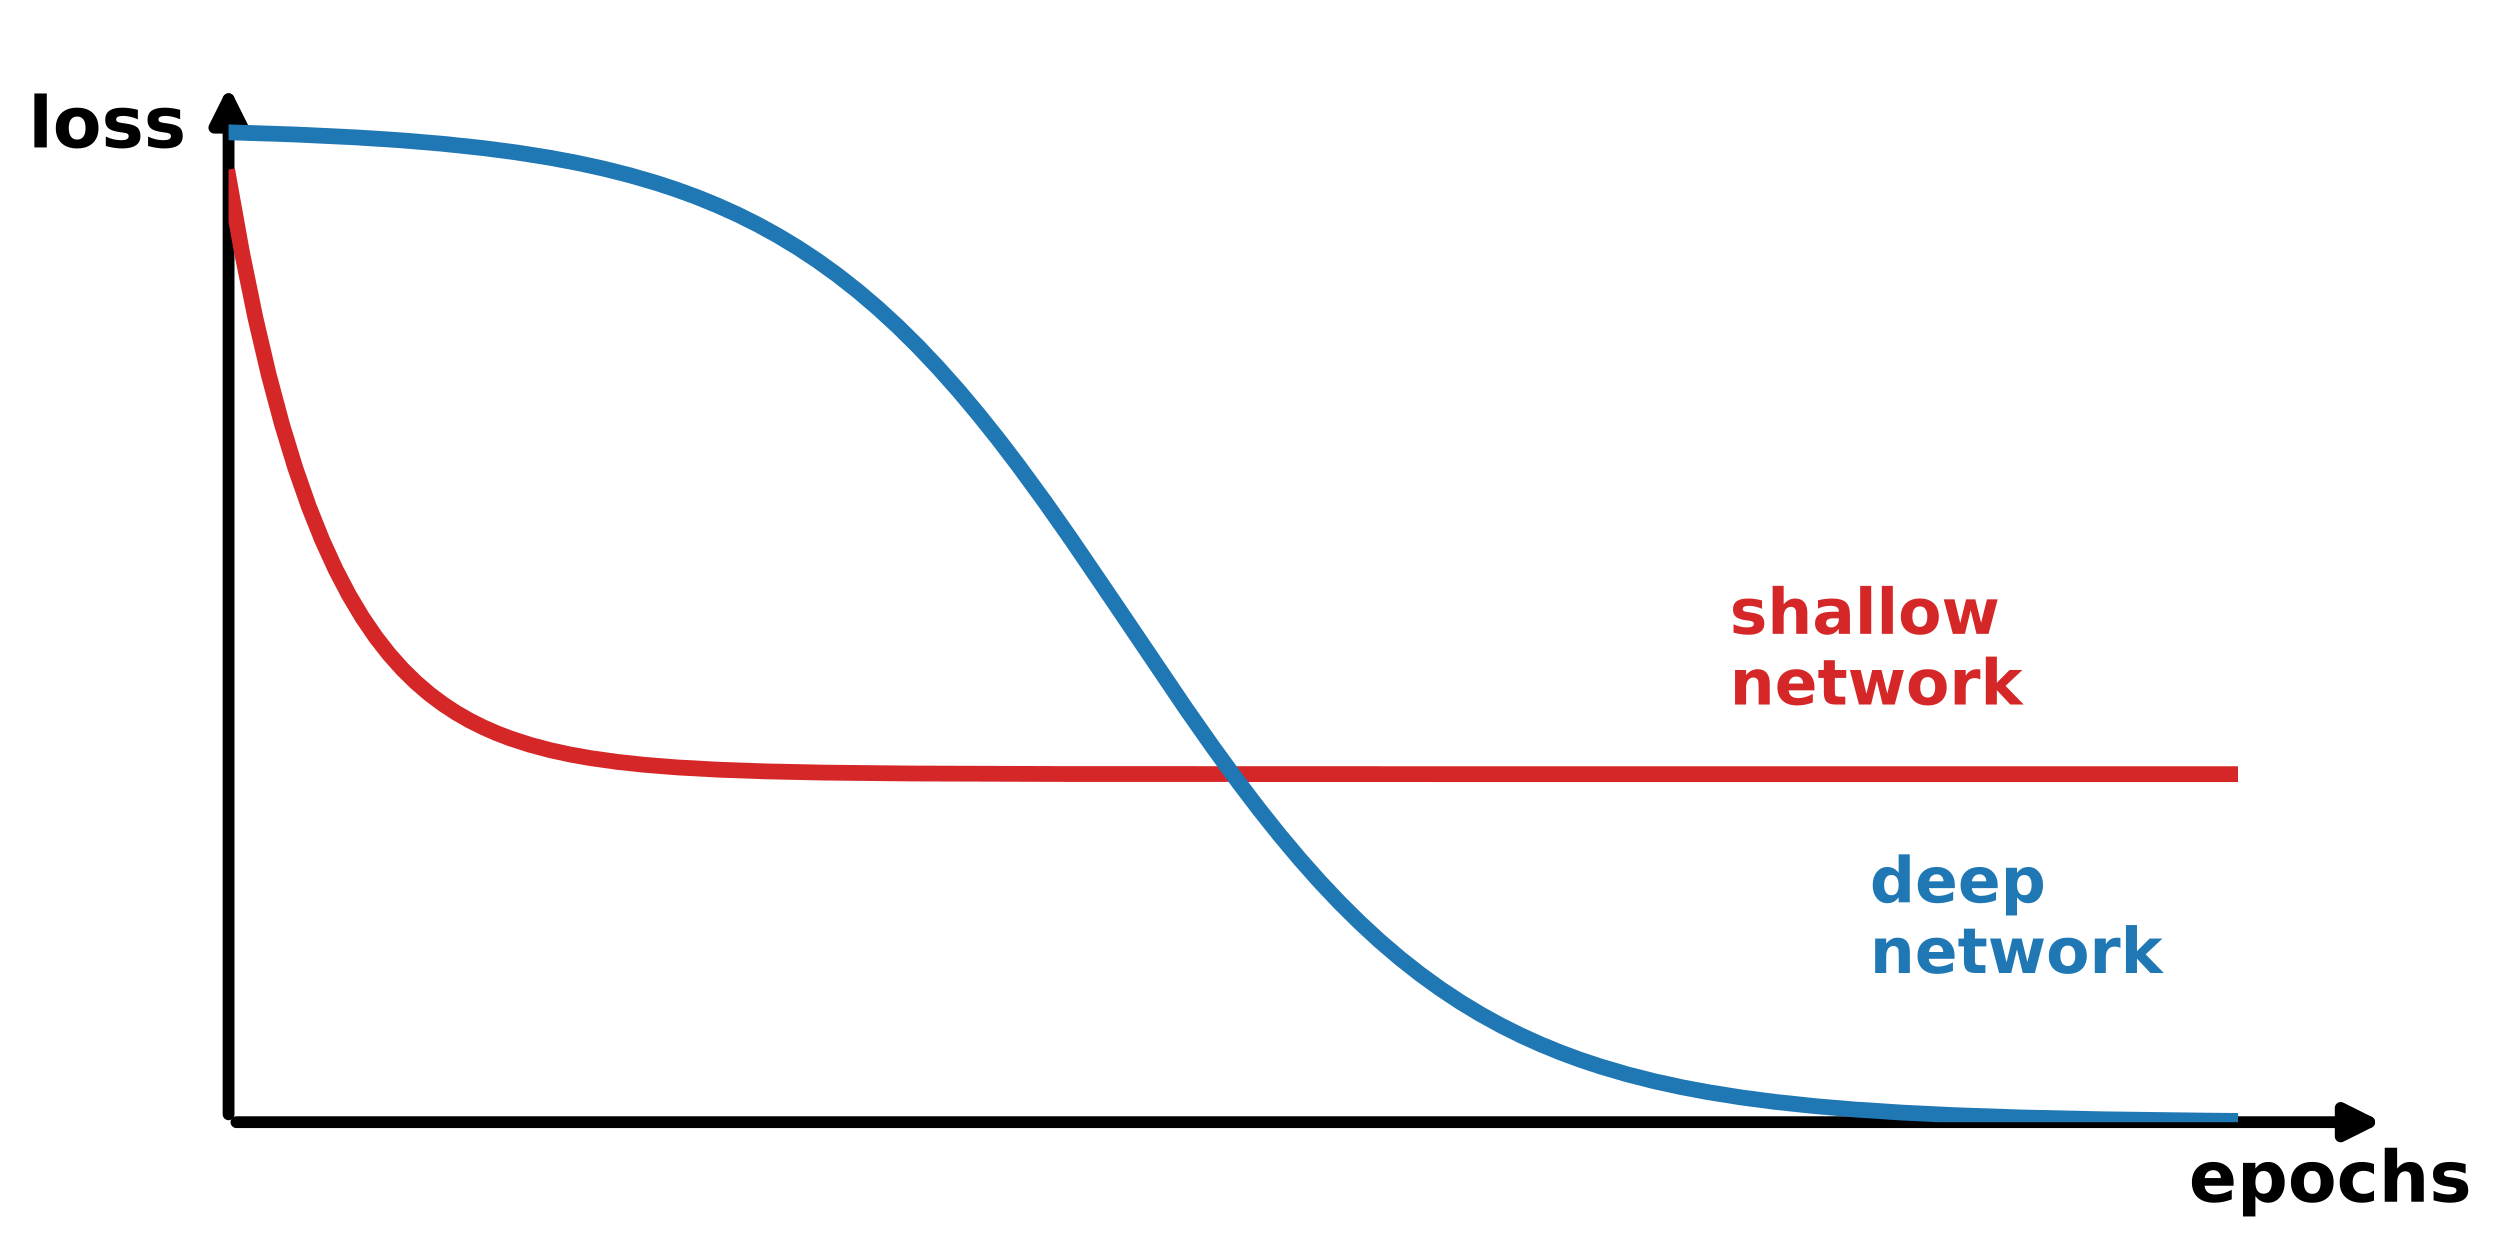
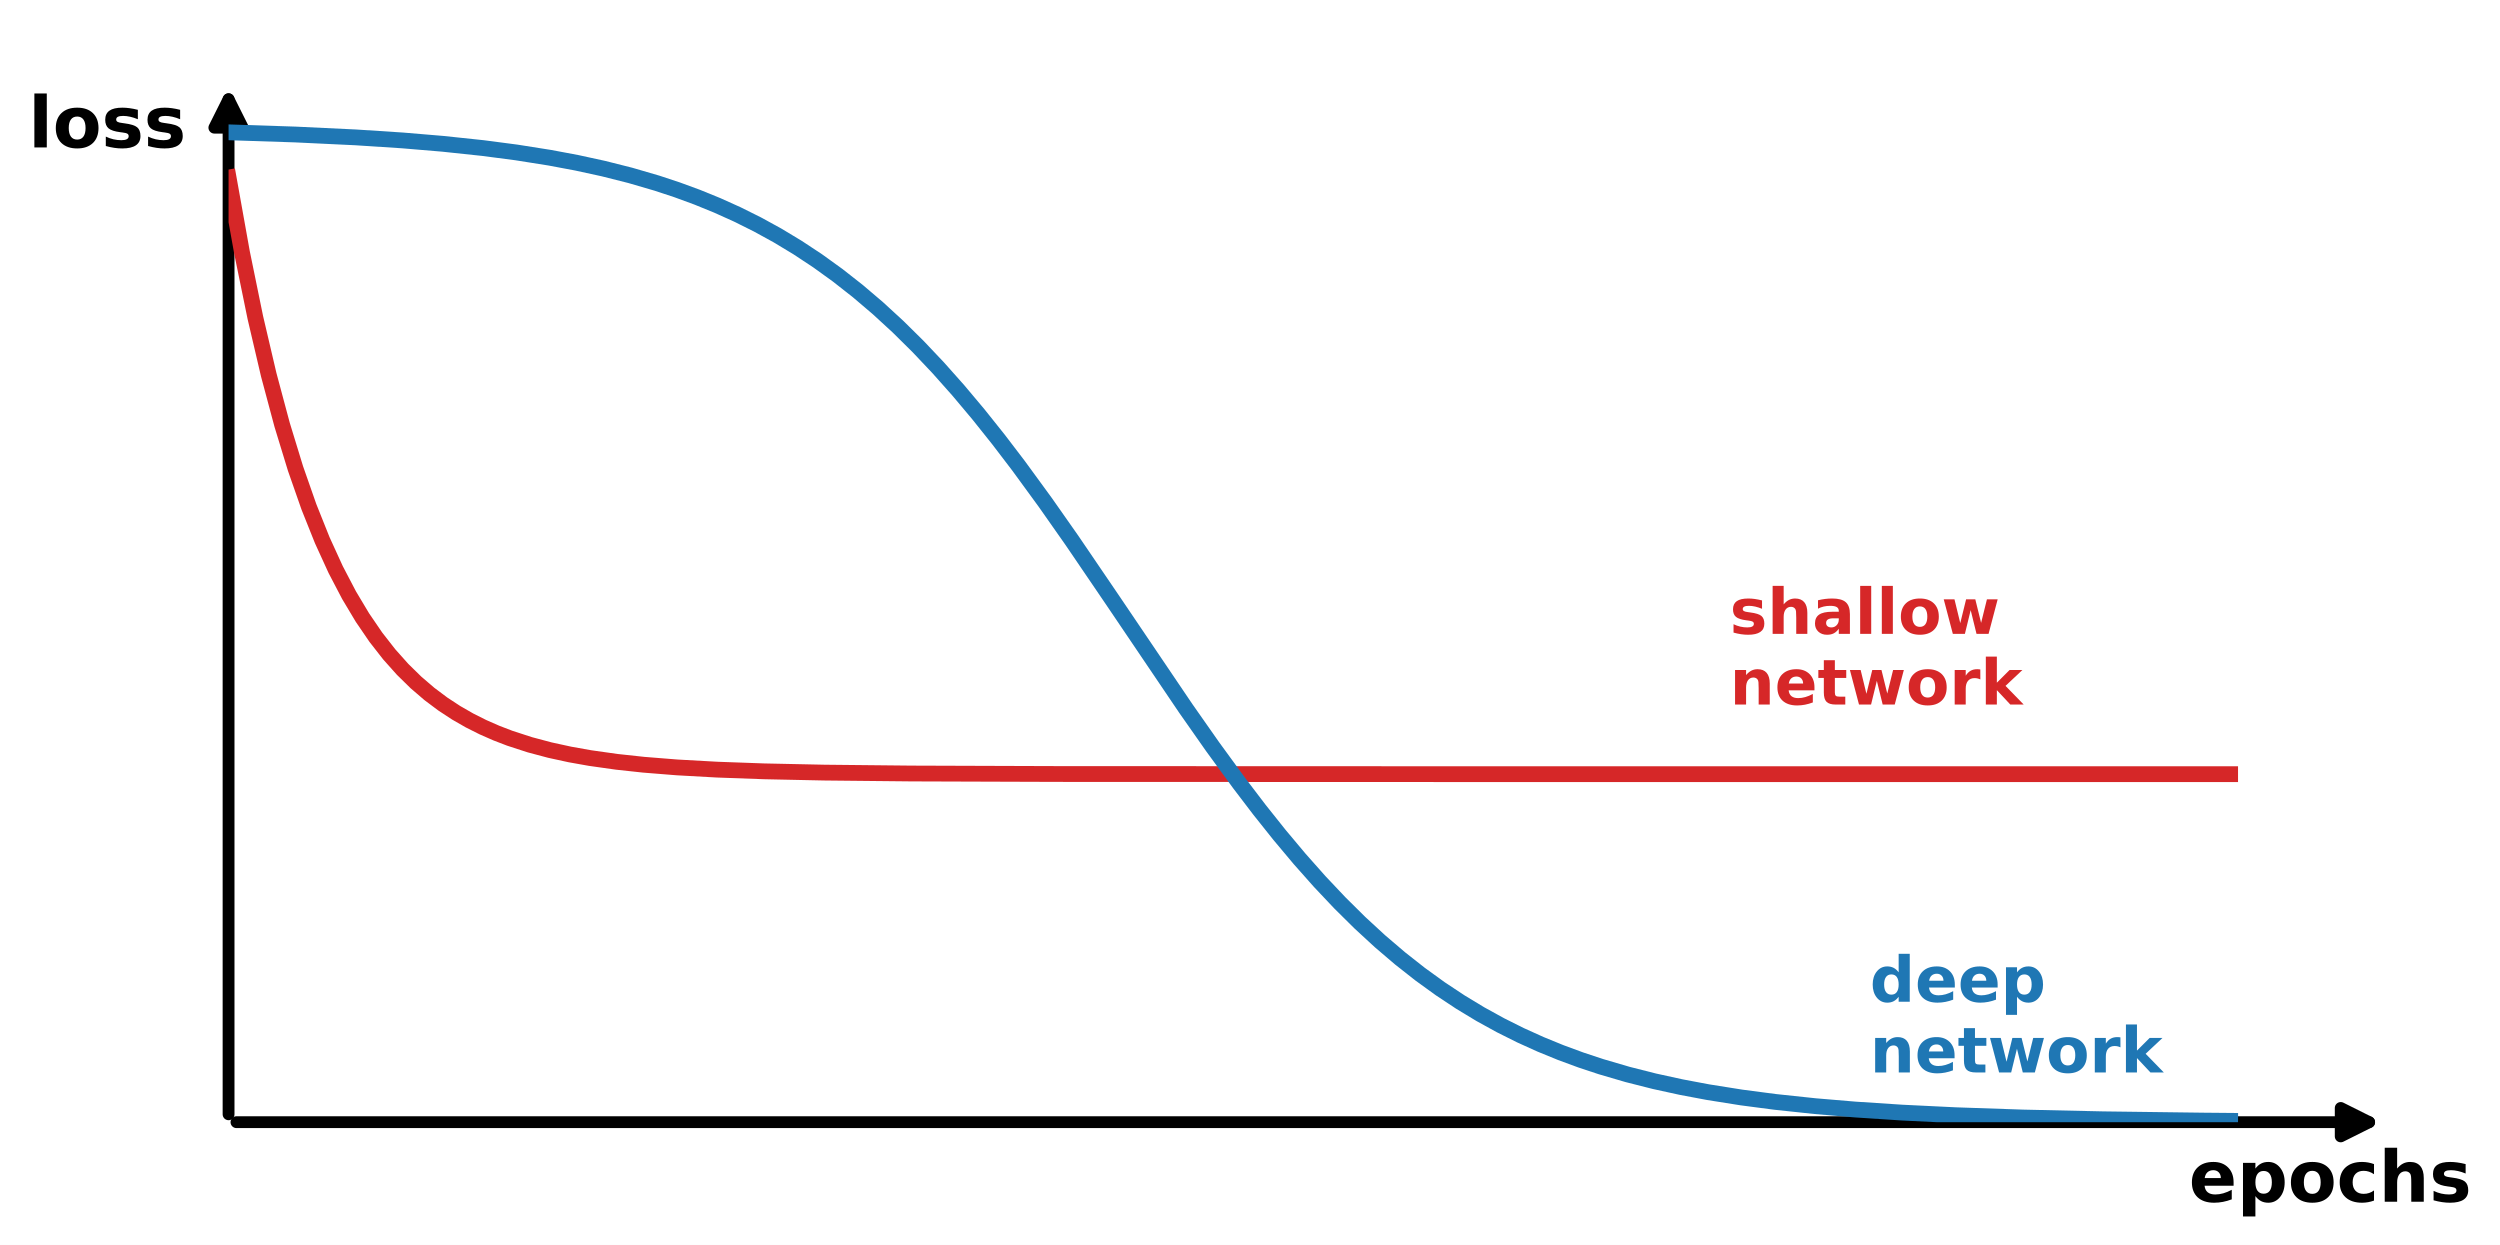
<svg xmlns="http://www.w3.org/2000/svg" xmlns:xlink="http://www.w3.org/1999/xlink" width="633.592pt" height="315.503pt" viewBox="0 0 633.592 315.503" version="1.1">
  <defs>
    <style type="text/css">*{stroke-linejoin: round; stroke-linecap: butt}</style>
  </defs>
  <g id="figure_1">
    <g id="patch_1">
      <path d="M 0 315.503  L 633.592 315.503  L 633.592 0  L 0 0  z " style="fill: #ffffff" />
    </g>
    <g id="axes_1">
      <g id="patch_2">
        <path d="M 57.927 284.4  L 615.927 284.4  L 615.927 7.2  L 57.927 7.2  z " style="fill: #ffffff" />
      </g>
      <g id="patch_3">
        <path d="M 59.929 284.4  Q 331.854 284.4 600.425 284.4  " style="fill: none; stroke: #000000; stroke-width: 3; stroke-linecap: round" />
        <path d="M 593.225 280.8  L 600.425 284.4  L 593.225 288  z " style="stroke: #000000; stroke-width: 3; stroke-linecap: round" />
      </g>
      <g id="patch_4">
        <path d="M 57.927 282.401  Q 57.927 152.1 57.927 25.154  " style="fill: none; stroke: #000000; stroke-width: 3; stroke-linecap: round" />
        <path d="M 54.327 32.354  L 57.927 25.154  L 61.527 32.354  z " style="stroke: #000000; stroke-width: 3; stroke-linecap: round" />
      </g>
      <g id="matplotlib.axis_1" />
      <g id="matplotlib.axis_2" />
      <g id="line2d_1">
-         <path d="M 57.927 45  L 61.32 63.933  L 64.714 80.495  L 68.107 94.983  L 71.5 107.657  L 74.893 118.744  L 78.286 128.443  L 81.679 136.927  L 85.072 144.349  L 88.465 150.842  L 91.859 156.521  L 95.252 161.49  L 98.645 165.836  L 102.038 169.638  L 105.431 172.964  L 108.824 175.874  L 112.217 178.419  L 115.61 180.645  L 119.004 182.593  L 122.397 184.297  L 125.79 185.787  L 129.183 187.091  L 134.273 188.747  L 139.362 190.102  L 144.452 191.211  L 149.542 192.118  L 156.328 193.076  L 163.114 193.81  L 171.597 194.489  L 181.776 195.055  L 193.652 195.483  L 208.921 195.807  L 230.977 196.035  L 268.301 196.162  L 370.095 196.199  L 565.2 196.2  L 565.2 196.2  " clip-path="url(#p813f6c6715)" style="fill: none; stroke: #d62728; stroke-width: 4; stroke-linecap: square" />
+         <path d="M 57.927 45  L 61.32 63.933  L 64.714 80.495  L 68.107 94.983  L 71.5 107.657  L 74.893 118.744  L 78.286 128.443  L 81.679 136.927  L 85.072 144.349  L 88.465 150.842  L 91.859 156.521  L 95.252 161.49  L 98.645 165.836  L 102.038 169.638  L 105.431 172.964  L 108.824 175.874  L 112.217 178.419  L 115.61 180.645  L 119.004 182.593  L 122.397 184.297  L 125.79 185.787  L 129.183 187.091  L 134.273 188.747  L 139.362 190.102  L 144.452 191.211  L 149.542 192.118  L 156.328 193.076  L 163.114 193.81  L 171.597 194.489  L 181.776 195.055  L 193.652 195.483  L 208.921 195.807  L 230.977 196.035  L 268.301 196.162  L 370.095 196.199  L 565.2 196.2  L 565.2 196.2  " clip-path="url(#p57bf06d368)" style="fill: none; stroke: #d62728; stroke-width: 4; stroke-linecap: square" />
      </g>
      <g id="line2d_2">
-         <path d="M 57.927 33.533  L 74.893 34.089  L 90.162 34.817  L 102.038 35.59  L 112.217 36.445  L 122.397 37.524  L 130.88 38.635  L 139.362 39.979  L 146.149 41.252  L 152.935 42.73  L 159.721 44.443  L 166.507 46.423  L 171.597 48.106  L 176.687 49.975  L 181.776 52.049  L 186.866 54.344  L 191.956 56.879  L 197.046 59.672  L 202.135 62.741  L 207.225 66.104  L 212.315 69.777  L 217.404 73.774  L 222.494 78.108  L 227.584 82.787  L 232.673 87.816  L 237.763 93.196  L 242.853 98.921  L 247.942 104.981  L 253.032 111.358  L 258.122 118.028  L 264.908 127.322  L 271.694 136.992  L 281.874 151.958  L 300.536 179.563  L 307.322 189.24  L 314.108 198.545  L 319.198 205.224  L 324.288 211.611  L 329.378 217.682  L 334.467 223.419  L 339.557 228.81  L 344.647 233.851  L 349.736 238.542  L 354.826 242.887  L 359.916 246.895  L 365.005 250.578  L 370.095 253.951  L 375.185 257.03  L 380.274 259.832  L 385.364 262.376  L 390.454 264.678  L 395.544 266.759  L 400.633 268.635  L 405.723 270.323  L 412.509 272.311  L 419.295 274.03  L 426.082 275.514  L 432.868 276.792  L 441.351 278.141  L 449.834 279.256  L 460.013 280.339  L 470.192 281.197  L 482.068 281.974  L 495.641 282.635  L 512.607 283.216  L 532.965 283.667  L 558.414 283.998  L 565.2 284.058  L 565.2 284.058  " clip-path="url(#p813f6c6715)" style="fill: none; stroke: #1f77b4; stroke-width: 4; stroke-linecap: square" />
+         <path d="M 57.927 33.533  L 74.893 34.089  L 90.162 34.817  L 102.038 35.59  L 112.217 36.445  L 122.397 37.524  L 130.88 38.635  L 139.362 39.979  L 146.149 41.252  L 152.935 42.73  L 159.721 44.443  L 166.507 46.423  L 171.597 48.106  L 176.687 49.975  L 181.776 52.049  L 186.866 54.344  L 191.956 56.879  L 197.046 59.672  L 202.135 62.741  L 207.225 66.104  L 212.315 69.777  L 217.404 73.774  L 222.494 78.108  L 227.584 82.787  L 232.673 87.816  L 237.763 93.196  L 242.853 98.921  L 247.942 104.981  L 253.032 111.358  L 258.122 118.028  L 264.908 127.322  L 271.694 136.992  L 281.874 151.958  L 300.536 179.563  L 307.322 189.24  L 314.108 198.545  L 319.198 205.224  L 324.288 211.611  L 329.378 217.682  L 334.467 223.419  L 339.557 228.81  L 344.647 233.851  L 349.736 238.542  L 354.826 242.887  L 359.916 246.895  L 365.005 250.578  L 370.095 253.951  L 375.185 257.03  L 380.274 259.832  L 385.364 262.376  L 390.454 264.678  L 395.544 266.759  L 400.633 268.635  L 405.723 270.323  L 412.509 272.311  L 419.295 274.03  L 426.082 275.514  L 432.868 276.792  L 441.351 278.141  L 449.834 279.256  L 460.013 280.339  L 470.192 281.197  L 482.068 281.974  L 495.641 282.635  L 512.607 283.216  L 532.965 283.667  L 558.414 283.998  L 565.2 284.058  L 565.2 284.058  " clip-path="url(#p57bf06d368)" style="fill: none; stroke: #1f77b4; stroke-width: 4; stroke-linecap: square" />
      </g>
      <g id="text_1">
        <g style="fill: #d62728" transform="translate(438.3818 160.6435) scale(0.16 -0.16)">
          <defs>
            <path id="DejaVuSans-Bold-73" d="M 3272 3391  L 3272 2541  Q 2913 2691 2578 2766  Q 2244 2841 1947 2841  Q 1628 2841 1473 2761  Q 1319 2681 1319 2516  Q 1319 2381 1436 2309  Q 1553 2238 1856 2203  L 2053 2175  Q 2913 2066 3209 1816  Q 3506 1566 3506 1031  Q 3506 472 3093 190  Q 2681 -91 1863 -91  Q 1516 -91 1145 -36  Q 775 19 384 128  L 384 978  Q 719 816 1070 734  Q 1422 653 1784 653  Q 2113 653 2278 743  Q 2444 834 2444 1013  Q 2444 1163 2330 1236  Q 2216 1309 1875 1350  L 1678 1375  Q 931 1469 631 1722  Q 331 1975 331 2491  Q 331 3047 712 3315  Q 1094 3584 1881 3584  Q 2191 3584 2531 3537  Q 2872 3491 3272 3391  z " transform="scale(0.015625)" />
            <path id="DejaVuSans-Bold-68" d="M 4056 2131  L 4056 0  L 2931 0  L 2931 347  L 2931 1625  Q 2931 2084 2911 2256  Q 2891 2428 2841 2509  Q 2775 2619 2662 2680  Q 2550 2741 2406 2741  Q 2056 2741 1856 2470  Q 1656 2200 1656 1722  L 1656 0  L 538 0  L 538 4863  L 1656 4863  L 1656 2988  Q 1909 3294 2193 3439  Q 2478 3584 2822 3584  Q 3428 3584 3742 3212  Q 4056 2841 4056 2131  z " transform="scale(0.015625)" />
            <path id="DejaVuSans-Bold-61" d="M 2106 1575  Q 1756 1575 1579 1456  Q 1403 1338 1403 1106  Q 1403 894 1545 773  Q 1688 653 1941 653  Q 2256 653 2472 879  Q 2688 1106 2688 1447  L 2688 1575  L 2106 1575  z M 3816 1997  L 3816 0  L 2688 0  L 2688 519  Q 2463 200 2181 54  Q 1900 -91 1497 -91  Q 953 -91 614 226  Q 275 544 275 1050  Q 275 1666 698 1953  Q 1122 2241 2028 2241  L 2688 2241  L 2688 2328  Q 2688 2594 2478 2717  Q 2269 2841 1825 2841  Q 1466 2841 1156 2769  Q 847 2697 581 2553  L 581 3406  Q 941 3494 1303 3539  Q 1666 3584 2028 3584  Q 2975 3584 3395 3211  Q 3816 2838 3816 1997  z " transform="scale(0.015625)" />
            <path id="DejaVuSans-Bold-6c" d="M 538 4863  L 1656 4863  L 1656 0  L 538 0  L 538 4863  z " transform="scale(0.015625)" />
            <path id="DejaVuSans-Bold-6f" d="M 2203 2784  Q 1831 2784 1636 2517  Q 1441 2250 1441 1747  Q 1441 1244 1636 976  Q 1831 709 2203 709  Q 2569 709 2762 976  Q 2956 1244 2956 1747  Q 2956 2250 2762 2517  Q 2569 2784 2203 2784  z M 2203 3584  Q 3106 3584 3614 3096  Q 4122 2609 4122 1747  Q 4122 884 3614 396  Q 3106 -91 2203 -91  Q 1297 -91 786 396  Q 275 884 275 1747  Q 275 2609 786 3096  Q 1297 3584 2203 3584  z " transform="scale(0.015625)" />
            <path id="DejaVuSans-Bold-77" d="M 225 3500  L 1313 3500  L 1900 1088  L 2491 3500  L 3425 3500  L 4013 1113  L 4603 3500  L 5691 3500  L 4769 0  L 3547 0  L 2956 2406  L 2369 0  L 1147 0  L 225 3500  z " transform="scale(0.015625)" />
          </defs>
          <use xlink:href="#DejaVuSans-Bold-73" />
          <use xlink:href="#DejaVuSans-Bold-68" transform="translate(59.52148 0)" />
          <use xlink:href="#DejaVuSans-Bold-61" transform="translate(130.7129 0)" />
          <use xlink:href="#DejaVuSans-Bold-6c" transform="translate(198.1934 0)" />
          <use xlink:href="#DejaVuSans-Bold-6c" transform="translate(232.4707 0)" />
          <use xlink:href="#DejaVuSans-Bold-6f" transform="translate(266.748 0)" />
          <use xlink:href="#DejaVuSans-Bold-77" transform="translate(335.4492 0)" />
        </g>
        <g style="fill: #d62728" transform="translate(438.3818 178.56) scale(0.16 -0.16)">
          <defs>
            <path id="DejaVuSans-Bold-6e" d="M 4056 2131  L 4056 0  L 2931 0  L 2931 347  L 2931 1631  Q 2931 2084 2911 2256  Q 2891 2428 2841 2509  Q 2775 2619 2662 2680  Q 2550 2741 2406 2741  Q 2056 2741 1856 2470  Q 1656 2200 1656 1722  L 1656 0  L 538 0  L 538 3500  L 1656 3500  L 1656 2988  Q 1909 3294 2193 3439  Q 2478 3584 2822 3584  Q 3428 3584 3742 3212  Q 4056 2841 4056 2131  z " transform="scale(0.015625)" />
            <path id="DejaVuSans-Bold-65" d="M 4031 1759  L 4031 1441  L 1416 1441  Q 1456 1047 1700 850  Q 1944 653 2381 653  Q 2734 653 3104 758  Q 3475 863 3866 1075  L 3866 213  Q 3469 63 3072 -14  Q 2675 -91 2278 -91  Q 1328 -91 801 392  Q 275 875 275 1747  Q 275 2603 792 3093  Q 1309 3584 2216 3584  Q 3041 3584 3536 3087  Q 4031 2591 4031 1759  z M 2881 2131  Q 2881 2450 2695 2645  Q 2509 2841 2209 2841  Q 1884 2841 1681 2658  Q 1478 2475 1428 2131  L 2881 2131  z " transform="scale(0.015625)" />
            <path id="DejaVuSans-Bold-74" d="M 1759 4494  L 1759 3500  L 2913 3500  L 2913 2700  L 1759 2700  L 1759 1216  Q 1759 972 1856 886  Q 1953 800 2241 800  L 2816 800  L 2816 0  L 1856 0  Q 1194 0 917 276  Q 641 553 641 1216  L 641 2700  L 84 2700  L 84 3500  L 641 3500  L 641 4494  L 1759 4494  z " transform="scale(0.015625)" />
            <path id="DejaVuSans-Bold-72" d="M 3138 2547  Q 2991 2616 2845 2648  Q 2700 2681 2553 2681  Q 2122 2681 1889 2404  Q 1656 2128 1656 1613  L 1656 0  L 538 0  L 538 3500  L 1656 3500  L 1656 2925  Q 1872 3269 2151 3426  Q 2431 3584 2822 3584  Q 2878 3584 2943 3579  Q 3009 3575 3134 3559  L 3138 2547  z " transform="scale(0.015625)" />
            <path id="DejaVuSans-Bold-6b" d="M 538 4863  L 1656 4863  L 1656 2216  L 2944 3500  L 4244 3500  L 2534 1894  L 4378 0  L 3022 0  L 1656 1459  L 1656 0  L 538 0  L 538 4863  z " transform="scale(0.015625)" />
          </defs>
          <use xlink:href="#DejaVuSans-Bold-6e" />
          <use xlink:href="#DejaVuSans-Bold-65" transform="translate(71.19141 0)" />
          <use xlink:href="#DejaVuSans-Bold-74" transform="translate(139.0137 0)" />
          <use xlink:href="#DejaVuSans-Bold-77" transform="translate(186.8164 0)" />
          <use xlink:href="#DejaVuSans-Bold-6f" transform="translate(279.1992 0)" />
          <use xlink:href="#DejaVuSans-Bold-72" transform="translate(347.9004 0)" />
          <use xlink:href="#DejaVuSans-Bold-6b" transform="translate(397.2168 0)" />
        </g>
      </g>
      <g id="text_2">
-         <g style="fill: #1f77b4" transform="translate(473.8909 228.6835) scale(0.16 -0.16)">
+         <g style="fill: #1f77b4" transform="translate(473.8909 253.8835) scale(0.16 -0.16)">
          <defs>
            <path id="DejaVuSans-Bold-64" d="M 2919 2988  L 2919 4863  L 4044 4863  L 4044 0  L 2919 0  L 2919 506  Q 2688 197 2409 53  Q 2131 -91 1766 -91  Q 1119 -91 703 423  Q 288 938 288 1747  Q 288 2556 703 3070  Q 1119 3584 1766 3584  Q 2128 3584 2408 3439  Q 2688 3294 2919 2988  z M 2181 722  Q 2541 722 2730 984  Q 2919 1247 2919 1747  Q 2919 2247 2730 2509  Q 2541 2772 2181 2772  Q 1825 2772 1636 2509  Q 1447 2247 1447 1747  Q 1447 1247 1636 984  Q 1825 722 2181 722  z " transform="scale(0.015625)" />
            <path id="DejaVuSans-Bold-70" d="M 1656 506  L 1656 -1331  L 538 -1331  L 538 3500  L 1656 3500  L 1656 2988  Q 1888 3294 2169 3439  Q 2450 3584 2816 3584  Q 3463 3584 3878 3070  Q 4294 2556 4294 1747  Q 4294 938 3878 423  Q 3463 -91 2816 -91  Q 2450 -91 2169 54  Q 1888 200 1656 506  z M 2400 2772  Q 2041 2772 1848 2508  Q 1656 2244 1656 1747  Q 1656 1250 1848 986  Q 2041 722 2400 722  Q 2759 722 2948 984  Q 3138 1247 3138 1747  Q 3138 2247 2948 2509  Q 2759 2772 2400 2772  z " transform="scale(0.015625)" />
          </defs>
          <use xlink:href="#DejaVuSans-Bold-64" />
          <use xlink:href="#DejaVuSans-Bold-65" transform="translate(71.58203 0)" />
          <use xlink:href="#DejaVuSans-Bold-65" transform="translate(139.4043 0)" />
          <use xlink:href="#DejaVuSans-Bold-70" transform="translate(207.2266 0)" />
        </g>
-         <g style="fill: #1f77b4" transform="translate(473.8909 246.6) scale(0.16 -0.16)">
+         <g style="fill: #1f77b4" transform="translate(473.8909 271.8) scale(0.16 -0.16)">
          <use xlink:href="#DejaVuSans-Bold-6e" />
          <use xlink:href="#DejaVuSans-Bold-65" transform="translate(71.19141 0)" />
          <use xlink:href="#DejaVuSans-Bold-74" transform="translate(139.0137 0)" />
          <use xlink:href="#DejaVuSans-Bold-77" transform="translate(186.8164 0)" />
          <use xlink:href="#DejaVuSans-Bold-6f" transform="translate(279.1992 0)" />
          <use xlink:href="#DejaVuSans-Bold-72" transform="translate(347.9004 0)" />
          <use xlink:href="#DejaVuSans-Bold-6b" transform="translate(397.2168 0)" />
        </g>
      </g>
      <g id="text_3">
        <g transform="translate(554.7352 304.56) scale(0.18 -0.18)">
          <defs>
            <path id="DejaVuSans-Bold-63" d="M 3366 3391  L 3366 2478  Q 3138 2634 2908 2709  Q 2678 2784 2431 2784  Q 1963 2784 1702 2511  Q 1441 2238 1441 1747  Q 1441 1256 1702 982  Q 1963 709 2431 709  Q 2694 709 2930 787  Q 3166 866 3366 1019  L 3366 103  Q 3103 6 2833 -42  Q 2563 -91 2291 -91  Q 1344 -91 809 395  Q 275 881 275 1747  Q 275 2613 809 3098  Q 1344 3584 2291 3584  Q 2566 3584 2833 3536  Q 3100 3488 3366 3391  z " transform="scale(0.015625)" />
          </defs>
          <use xlink:href="#DejaVuSans-Bold-65" />
          <use xlink:href="#DejaVuSans-Bold-70" transform="translate(67.82227 0)" />
          <use xlink:href="#DejaVuSans-Bold-6f" transform="translate(139.4043 0)" />
          <use xlink:href="#DejaVuSans-Bold-63" transform="translate(208.1055 0)" />
          <use xlink:href="#DejaVuSans-Bold-68" transform="translate(267.3828 0)" />
          <use xlink:href="#DejaVuSans-Bold-73" transform="translate(338.5742 0)" />
        </g>
      </g>
      <g id="text_4">
        <g transform="translate(7.2 37.36688) scale(0.18 -0.18)">
          <use xlink:href="#DejaVuSans-Bold-6c" />
          <use xlink:href="#DejaVuSans-Bold-6f" transform="translate(34.27734 0)" />
          <use xlink:href="#DejaVuSans-Bold-73" transform="translate(102.9785 0)" />
          <use xlink:href="#DejaVuSans-Bold-73" transform="translate(162.5 0)" />
        </g>
      </g>
    </g>
  </g>
  <defs>
-     <clipPath id="p813f6c6715">
+     <clipPath id="p57bf06d368">
      <rect x="57.927" y="7.2" width="558" height="277.2" />
    </clipPath>
  </defs>
</svg>
